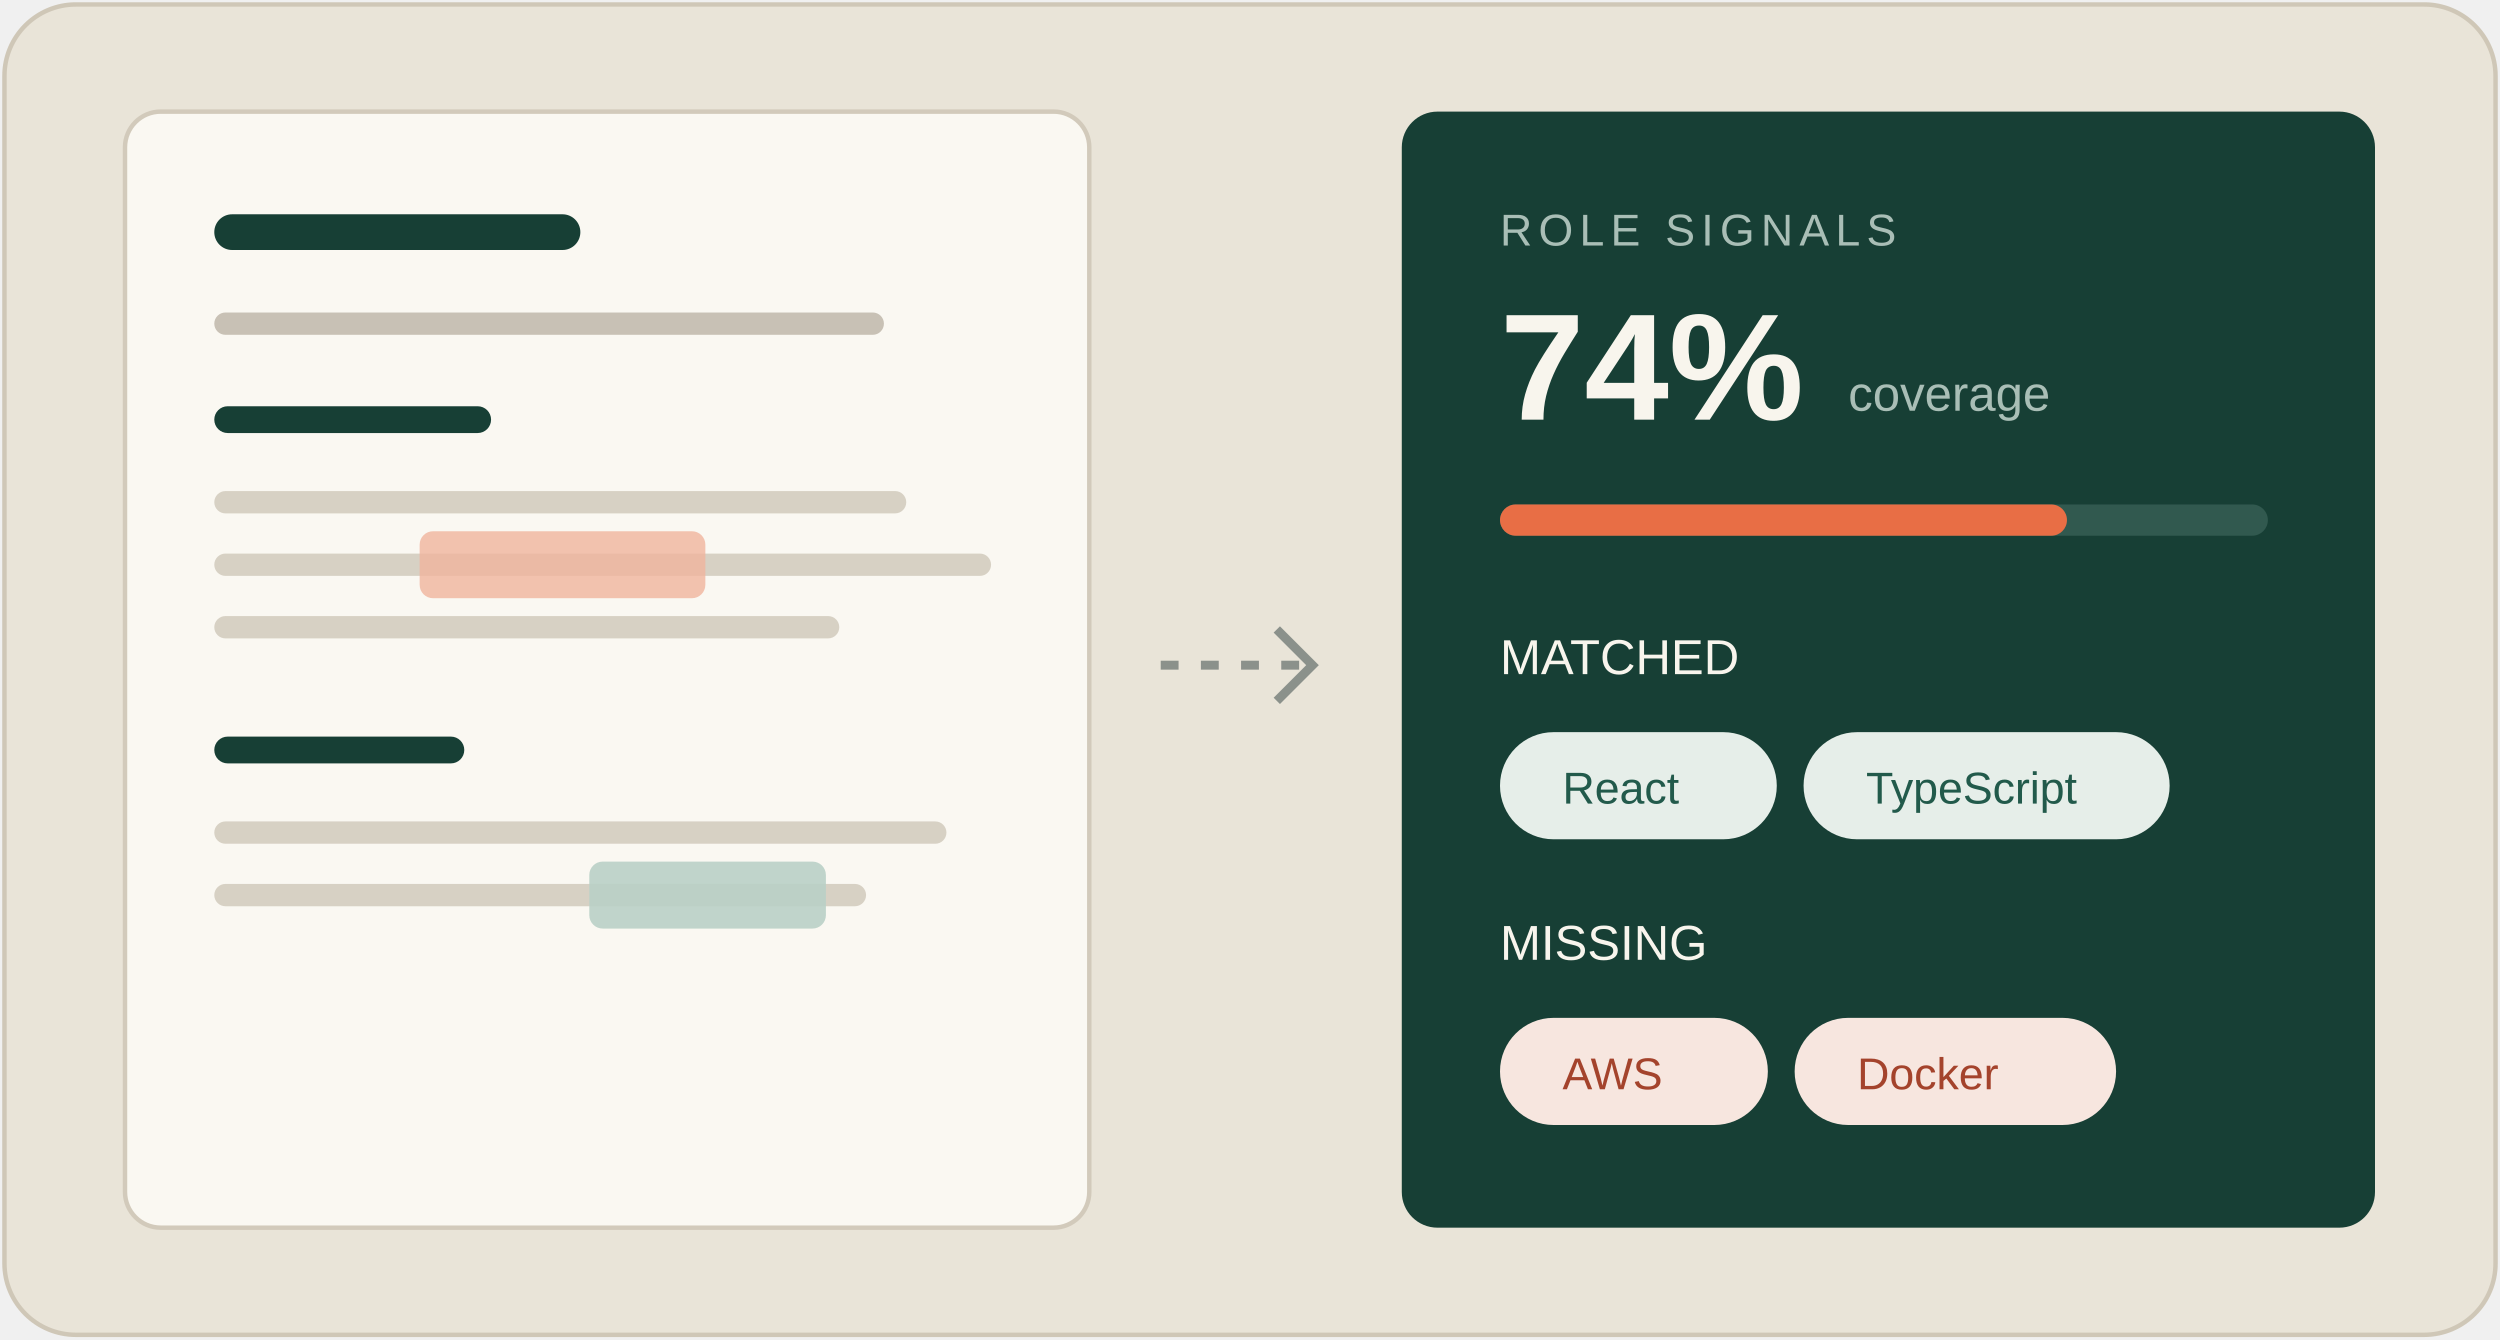
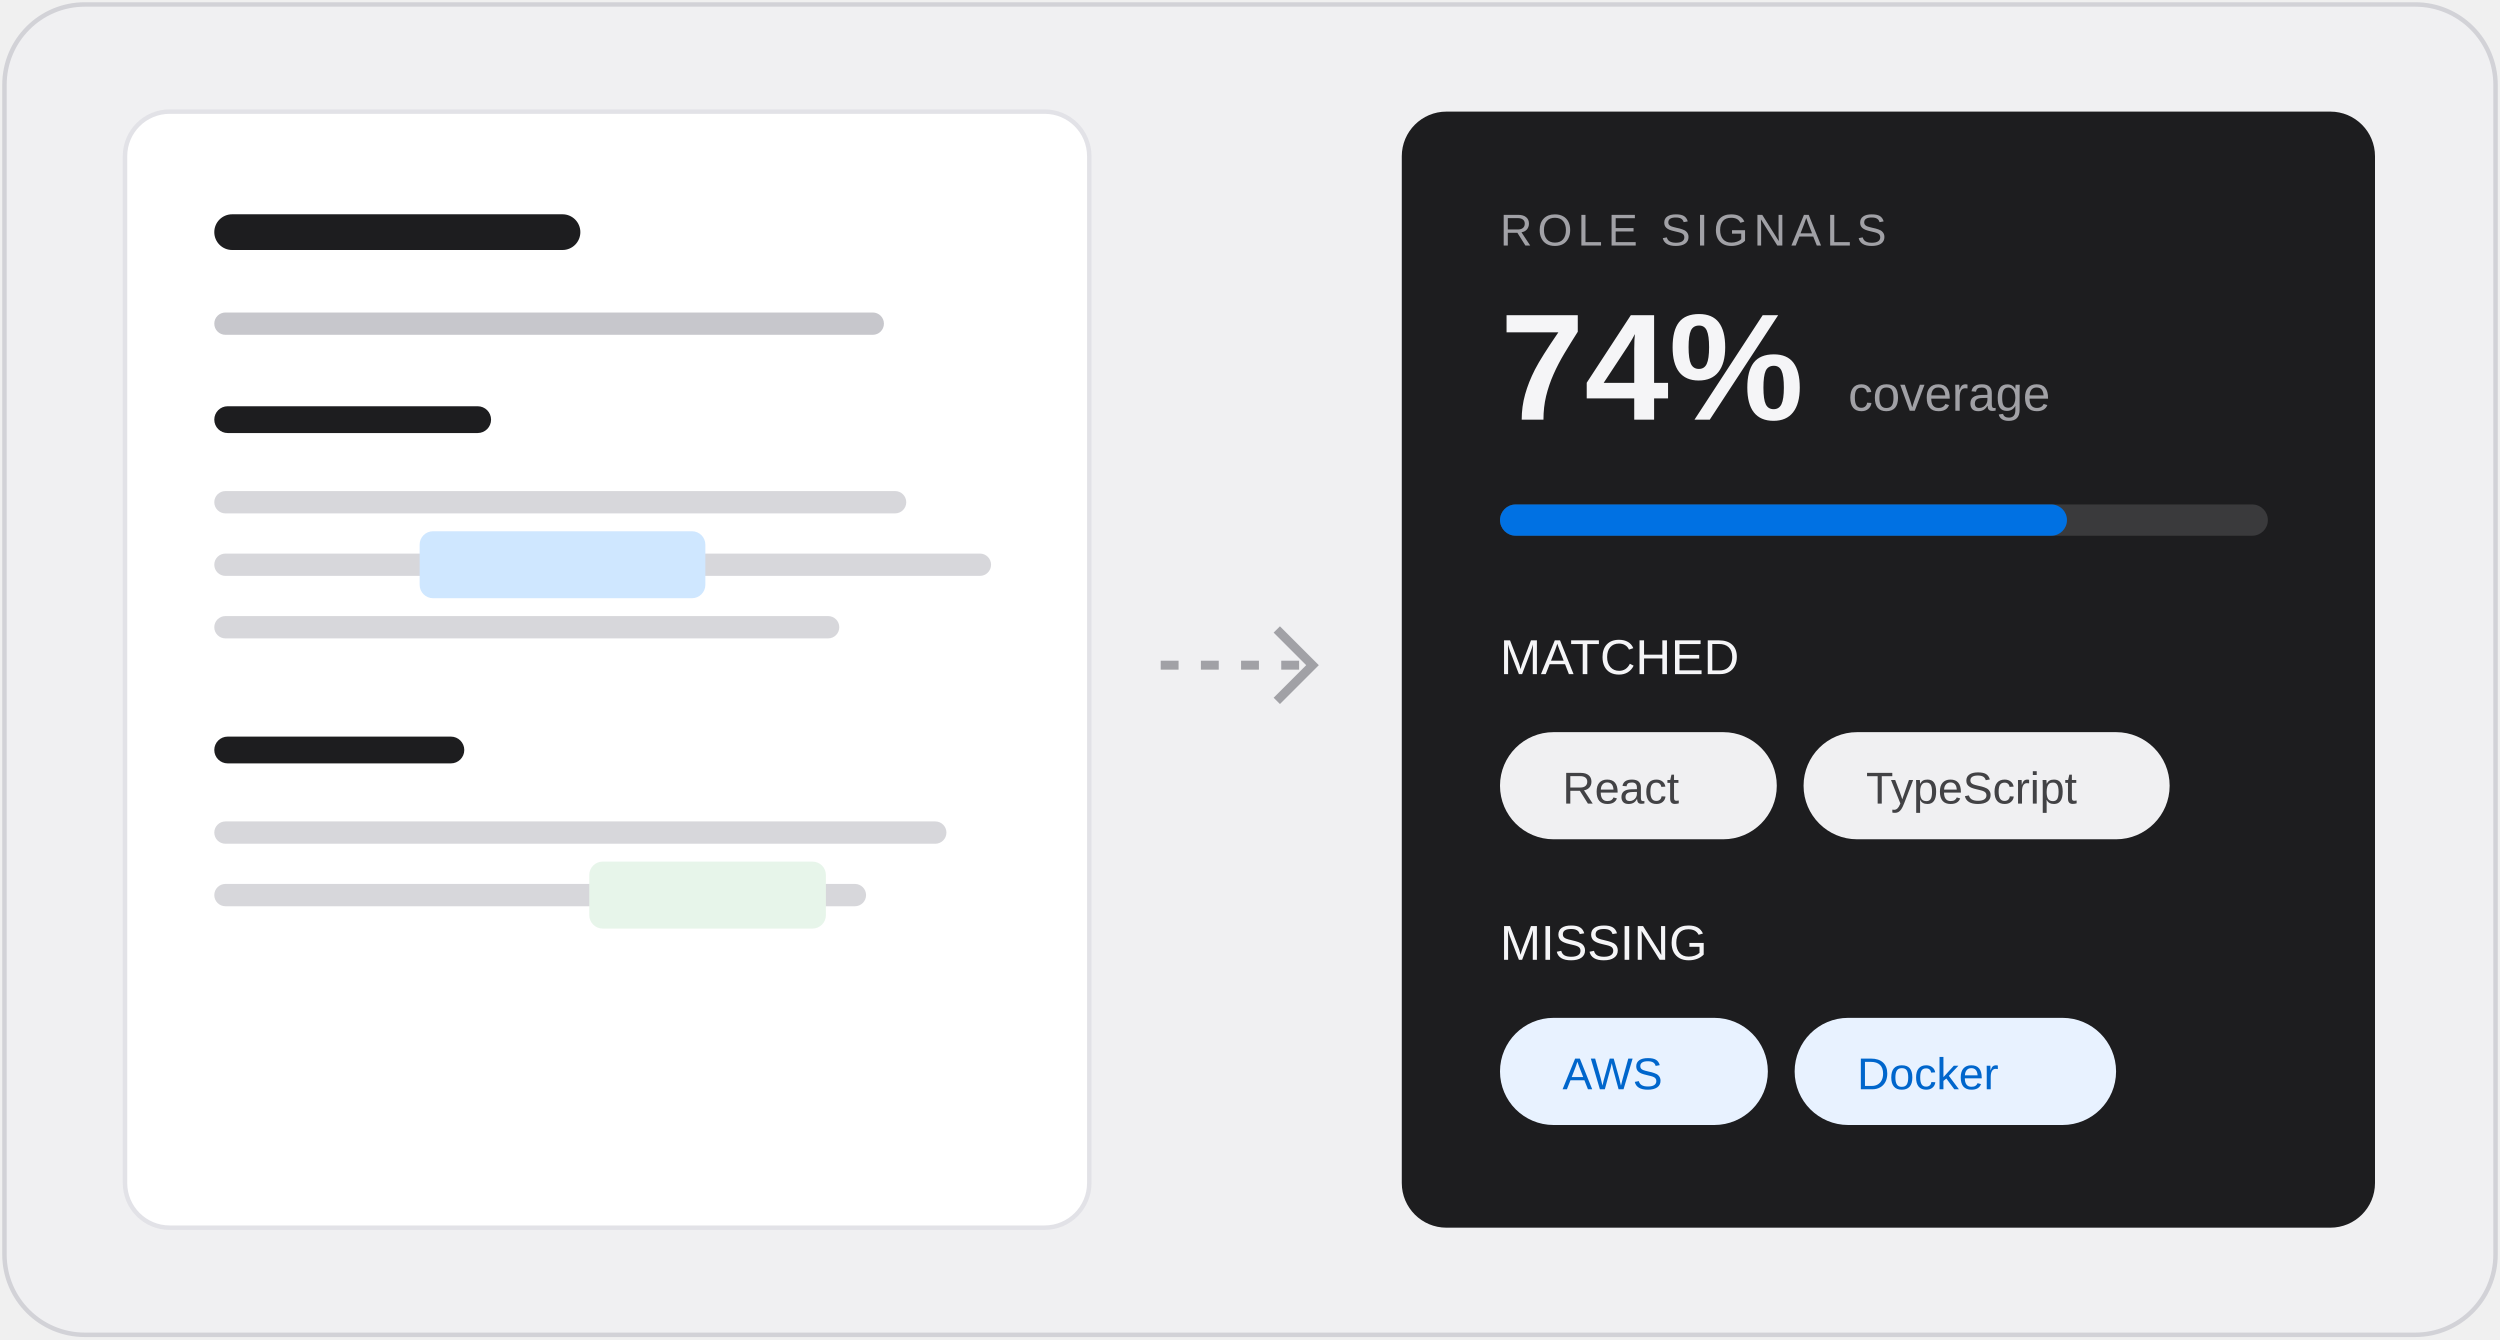
<svg xmlns="http://www.w3.org/2000/svg" width="560" height="300" viewBox="0 0 560 300" fill="none">
-   <rect x="1" y="1" width="558" height="298" rx="16" fill="#E9E4D8" stroke="#CFC7B7" />
-   <rect x="28" y="25" width="216" height="250" rx="8" fill="#FAF8F2" stroke="#D2CABB" />
-   <rect x="48" y="48" width="82" height="8" rx="4" fill="#173F35" />
-   <rect x="48" y="70" width="150" height="5" rx="2.5" fill="#C8C1B5" />
-   <rect x="48" y="91" width="62" height="6" rx="3" fill="#173F35" />
-   <rect x="48" y="110" width="155" height="5" rx="2.5" fill="#D7D1C4" />
-   <rect x="48" y="124" width="174" height="5" rx="2.5" fill="#D7D1C4" />
-   <rect x="48" y="138" width="140" height="5" rx="2.5" fill="#D7D1C4" />
-   <rect x="94" y="119" width="64" height="15" rx="3" fill="#F0B49E" fill-opacity="0.8" />
-   <rect x="48" y="165" width="56" height="6" rx="3" fill="#173F35" />
-   <rect x="48" y="184" width="164" height="5" rx="2.5" fill="#D7D1C4" />
-   <rect x="48" y="198" width="146" height="5" rx="2.5" fill="#D7D1C4" />
-   <rect x="132" y="193" width="53" height="15" rx="3" fill="#B9D1C7" fill-opacity="0.9" />
-   <path d="M260 149H294" stroke="#8B918B" stroke-width="2" stroke-dasharray="4 5" />
-   <path d="M286 141L294 149L286 157" stroke="#8B918B" stroke-width="2" />
-   <rect x="314" y="25" width="218" height="250" rx="8" fill="#173F35" />
-   <text x="336" y="55" fill="#A9BEB6" font-family="Arial, sans-serif" font-size="10" letter-spacing="1.4">ROLE SIGNALS</text>
-   <text x="336" y="94" fill="#F8F5ED" font-family="Arial, sans-serif" font-size="34" font-weight="700">74%</text>
-   <text x="414" y="92" fill="#A9BEB6" font-family="Arial, sans-serif" font-size="11">coverage</text>
-   <rect x="336" y="113" width="172" height="7" rx="3.5" fill="#31594F" />
-   <rect x="336" y="113" width="127" height="7" rx="3.5" fill="#E86E45" />
-   <text x="336" y="151" fill="#F8F5ED" font-family="Arial, sans-serif" font-size="11">MATCHED</text>
-   <rect x="336" y="164" width="62" height="24" rx="12" fill="#E6EEE9" />
-   <text x="350" y="180" fill="#225A4B" font-family="Arial, sans-serif" font-size="10">React</text>
-   <rect x="404" y="164" width="82" height="24" rx="12" fill="#E6EEE9" />
-   <text x="418" y="180" fill="#225A4B" font-family="Arial, sans-serif" font-size="10">TypeScript</text>
-   <text x="336" y="215" fill="#F8F5ED" font-family="Arial, sans-serif" font-size="11">MISSING</text>
-   <rect x="336" y="228" width="60" height="24" rx="12" fill="#F7E6DF" />
-   <text x="350" y="244" fill="#A4432C" font-family="Arial, sans-serif" font-size="10">AWS</text>
-   <rect x="402" y="228" width="72" height="24" rx="12" fill="#F7E6DF" />
-   <text x="416" y="244" fill="#A4432C" font-family="Arial, sans-serif" font-size="10">Docker</text>
+   <rect x="1" y="1" width="558" height="298" rx="18" fill="#F0F0F2" stroke="#D2D2D7" />
+   <rect x="28" y="25" width="216" height="250" rx="10" fill="#FFFFFF" stroke="#E2E2E7" />
+   <rect x="48" y="48" width="82" height="8" rx="4" fill="#1D1D1F" />
+   <rect x="48" y="70" width="150" height="5" rx="2.5" fill="#C7C7CC" />
+   <rect x="48" y="91" width="62" height="6" rx="3" fill="#1D1D1F" />
+   <rect x="48" y="110" width="155" height="5" rx="2.5" fill="#D7D7DB" />
+   <rect x="48" y="124" width="174" height="5" rx="2.5" fill="#D7D7DB" />
+   <rect x="48" y="138" width="140" height="5" rx="2.5" fill="#D7D7DB" />
+   <rect x="94" y="119" width="64" height="15" rx="3" fill="#CFE7FF" />
+   <rect x="48" y="165" width="56" height="6" rx="3" fill="#1D1D1F" />
+   <rect x="48" y="184" width="164" height="5" rx="2.5" fill="#D7D7DB" />
+   <rect x="48" y="198" width="146" height="5" rx="2.5" fill="#D7D7DB" />
+   <rect x="132" y="193" width="53" height="15" rx="3" fill="#E7F5EA" />
+   <path d="M260 149H294" stroke="#A1A1A6" stroke-width="2" stroke-dasharray="4 5" />
+   <path d="M286 141L294 149L286 157" stroke="#A1A1A6" stroke-width="2" />
+   <rect x="314" y="25" width="218" height="250" rx="10" fill="#1D1D1F" />
+   <text x="336" y="55" fill="#A1A1A6" font-family="-apple-system,BlinkMacSystemFont,Arial,sans-serif" font-size="10" letter-spacing="1.2">ROLE SIGNALS</text>
+   <text x="336" y="94" fill="#F5F5F7" font-family="-apple-system,BlinkMacSystemFont,Arial,sans-serif" font-size="34" font-weight="700">74%</text>
+   <text x="414" y="92" fill="#A1A1A6" font-family="-apple-system,BlinkMacSystemFont,Arial,sans-serif" font-size="11">coverage</text>
+   <rect x="336" y="113" width="172" height="7" rx="3.5" fill="#3A3A3C" />
+   <rect x="336" y="113" width="127" height="7" rx="3.5" fill="#0071E3" />
+   <text x="336" y="151" fill="#F5F5F7" font-family="-apple-system,BlinkMacSystemFont,Arial,sans-serif" font-size="11">MATCHED</text>
+   <rect x="336" y="164" width="62" height="24" rx="12" fill="#F0F0F2" />
+   <text x="350" y="180" fill="#424245" font-family="-apple-system,BlinkMacSystemFont,Arial,sans-serif" font-size="10">React</text>
+   <rect x="404" y="164" width="82" height="24" rx="12" fill="#F0F0F2" />
+   <text x="418" y="180" fill="#424245" font-family="-apple-system,BlinkMacSystemFont,Arial,sans-serif" font-size="10">TypeScript</text>
+   <text x="336" y="215" fill="#F5F5F7" font-family="-apple-system,BlinkMacSystemFont,Arial,sans-serif" font-size="11">MISSING</text>
+   <rect x="336" y="228" width="60" height="24" rx="12" fill="#E8F2FF" />
+   <text x="350" y="244" fill="#0066CC" font-family="-apple-system,BlinkMacSystemFont,Arial,sans-serif" font-size="10">AWS</text>
+   <rect x="402" y="228" width="72" height="24" rx="12" fill="#E8F2FF" />
+   <text x="416" y="244" fill="#0066CC" font-family="-apple-system,BlinkMacSystemFont,Arial,sans-serif" font-size="10">Docker</text>
</svg>
